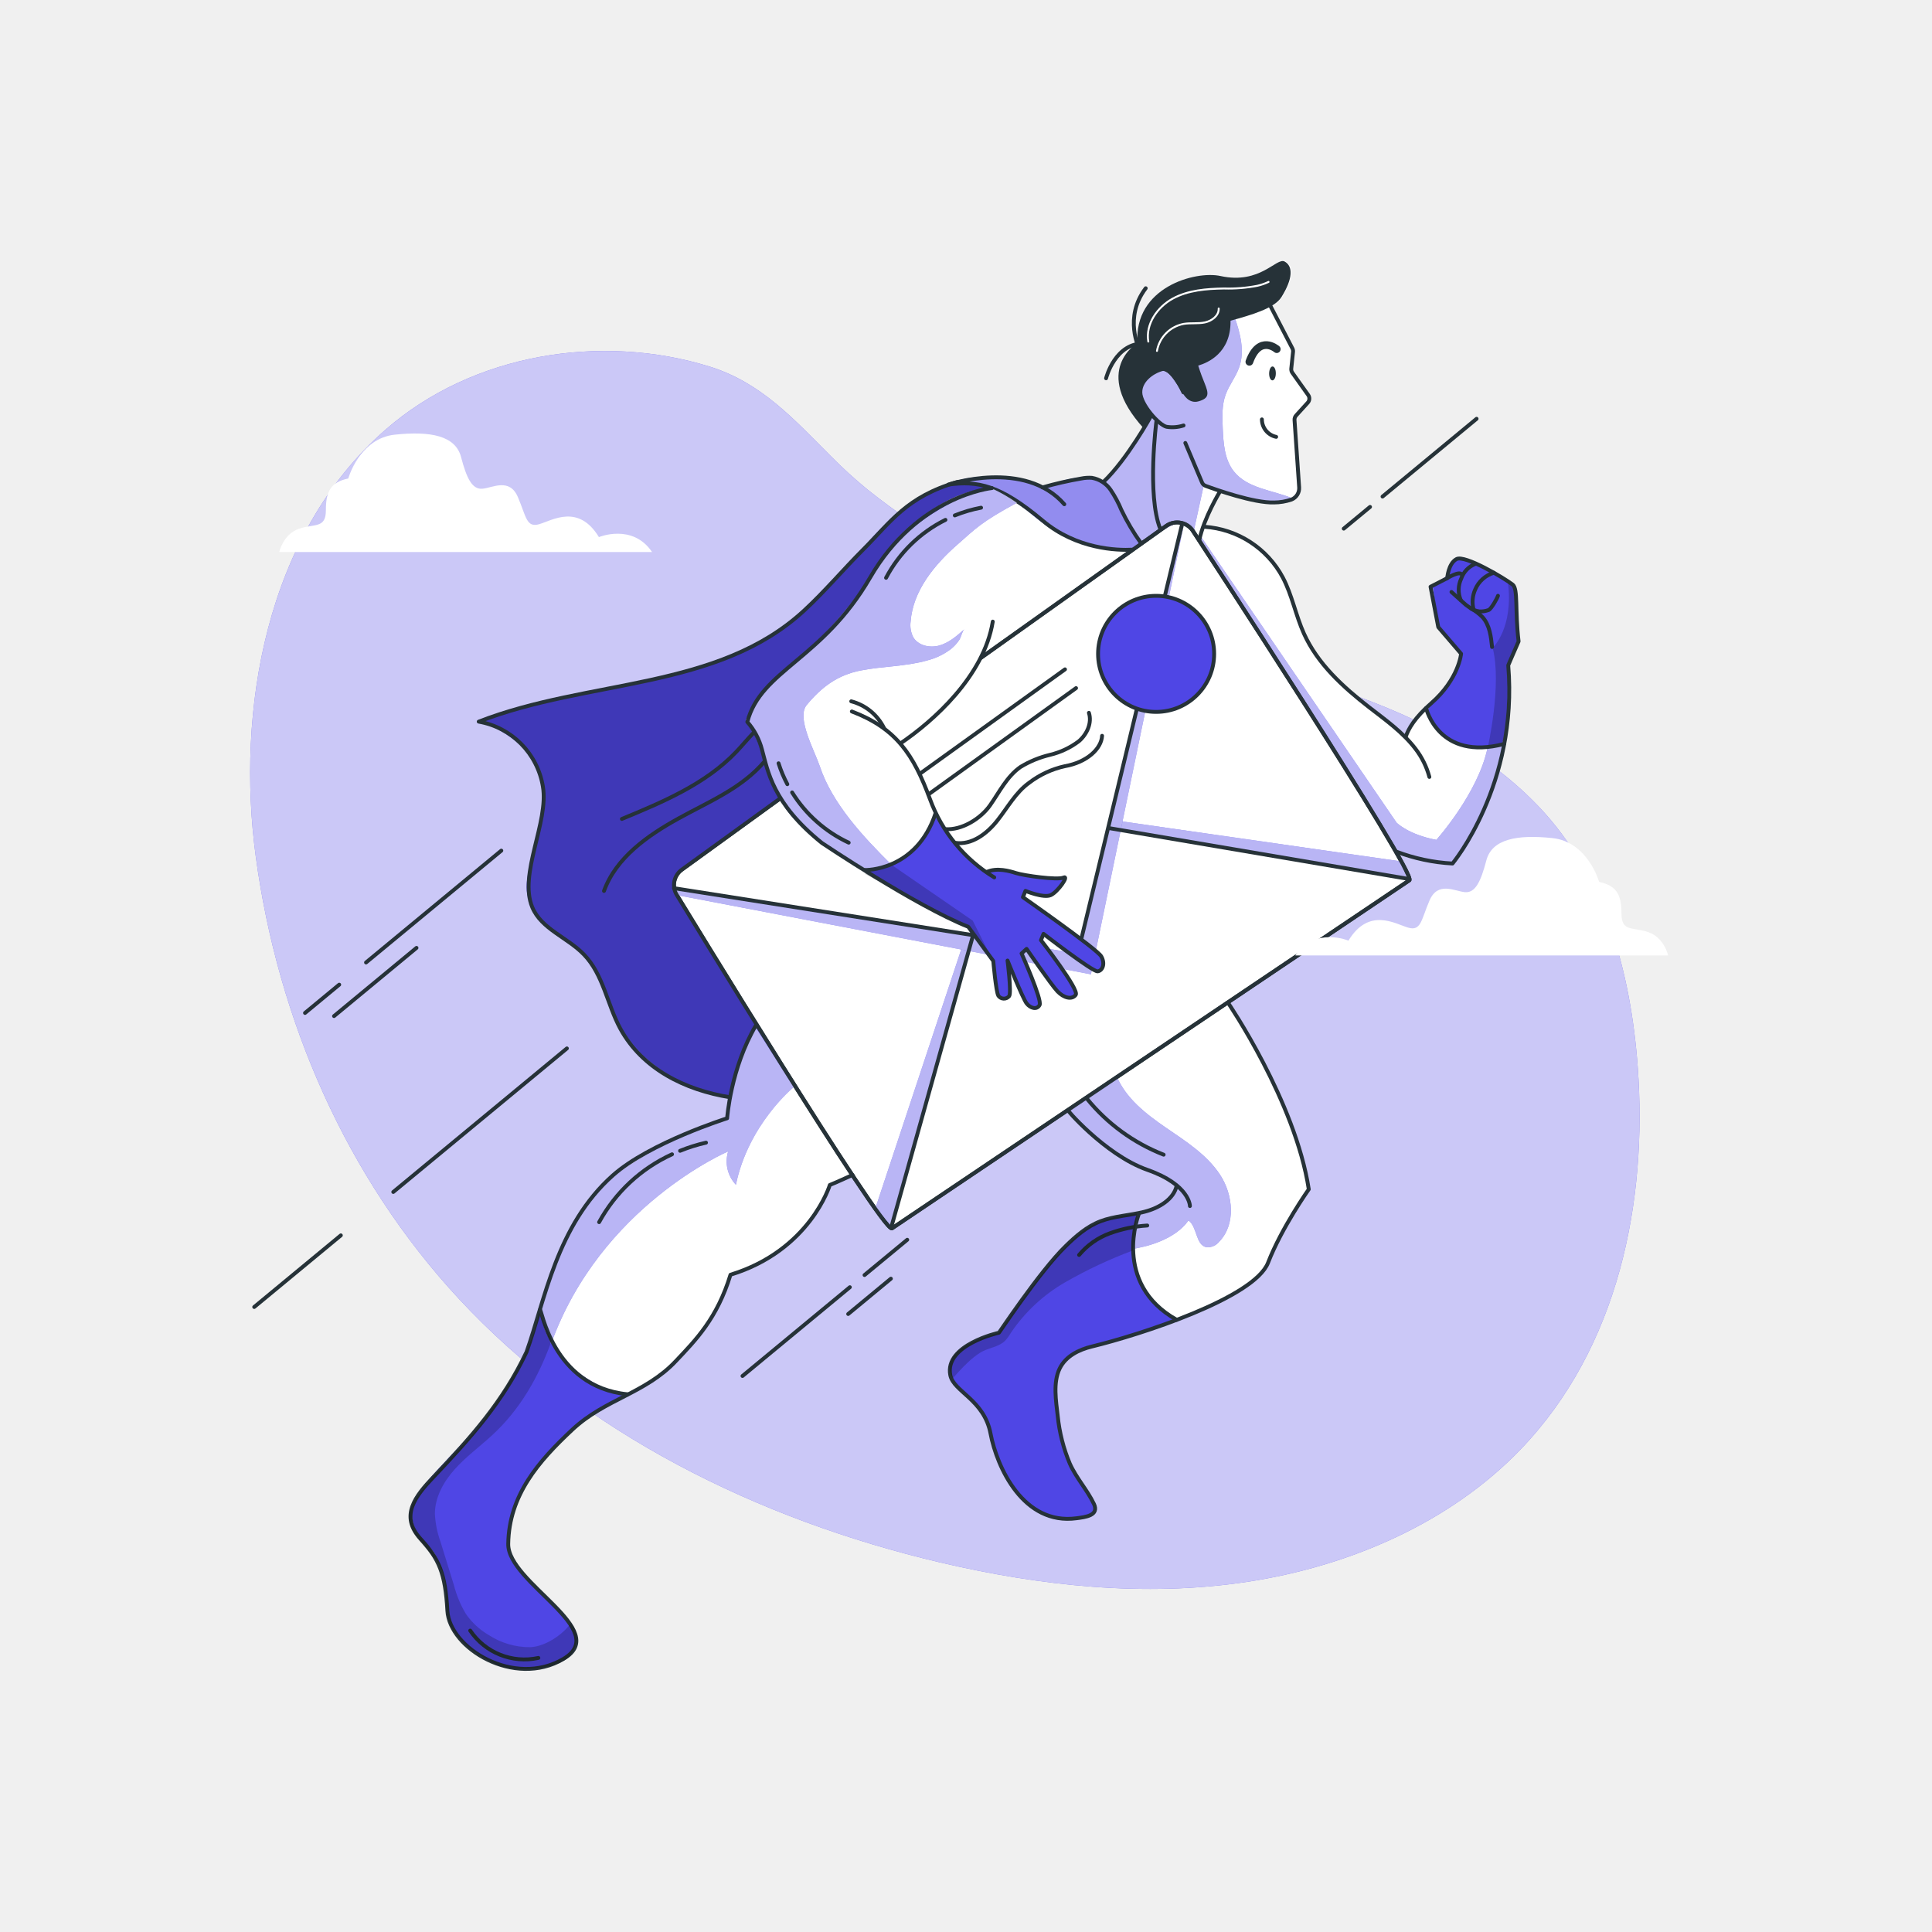
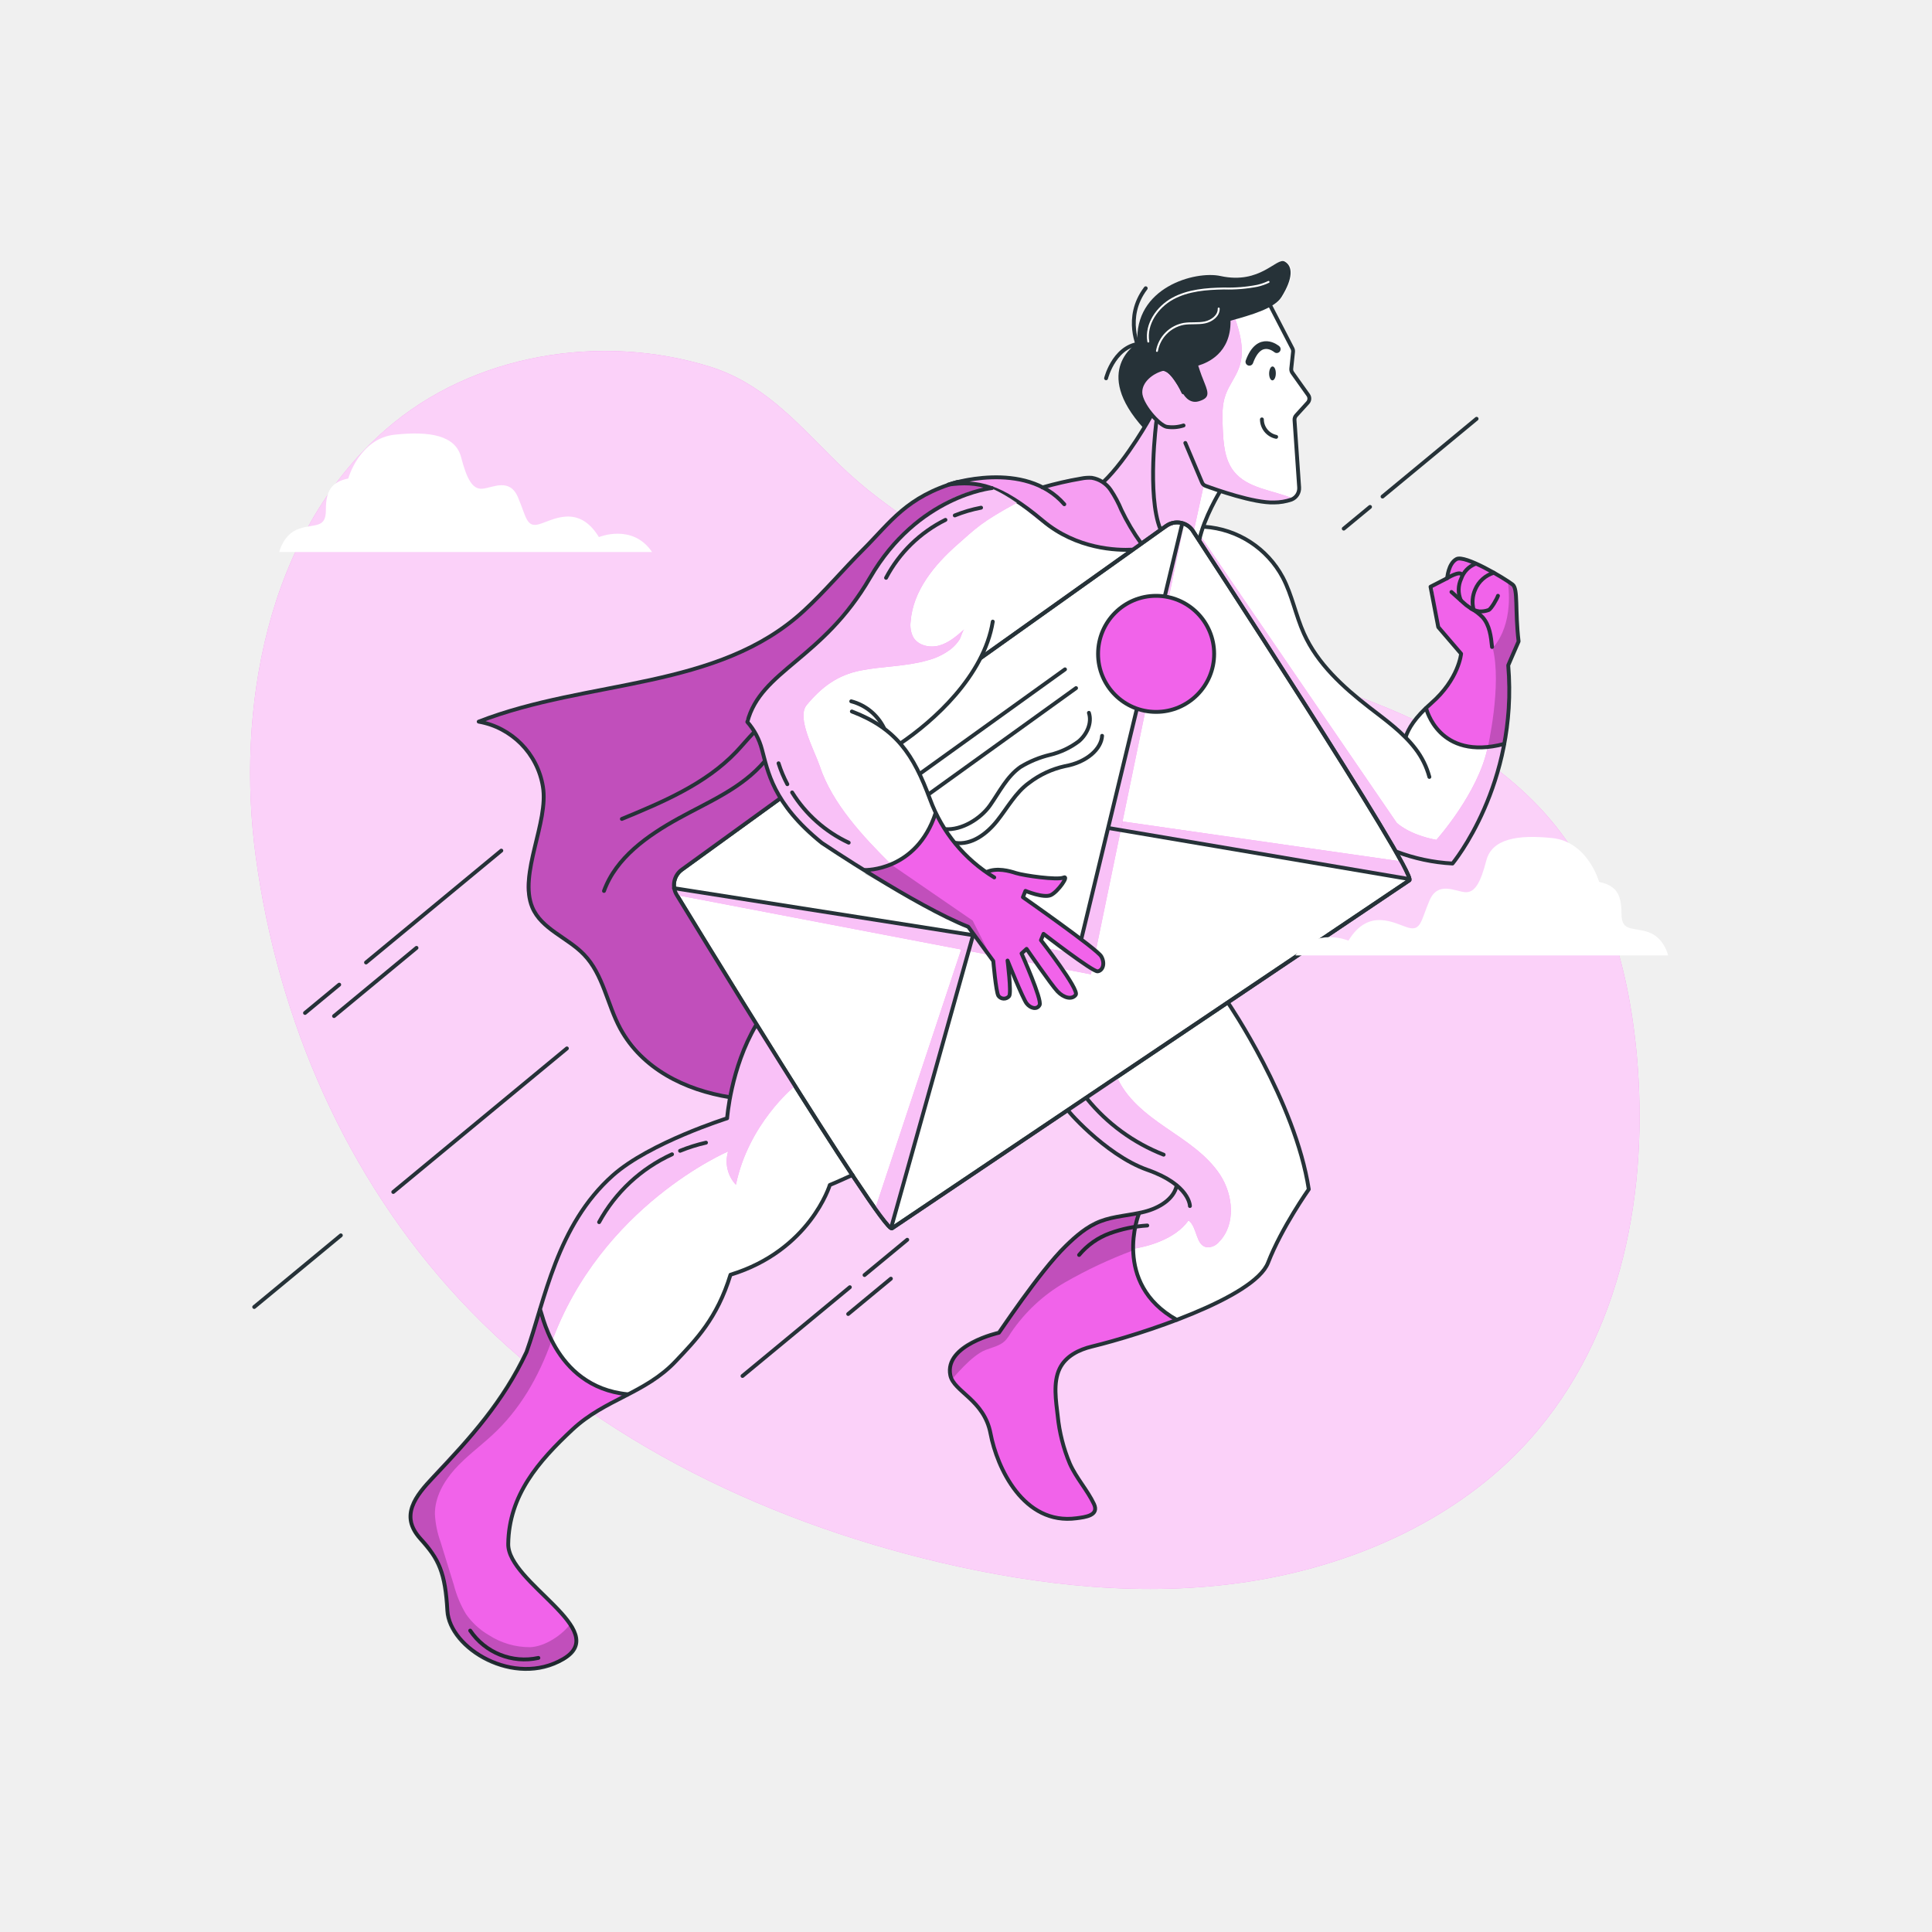
<svg xmlns="http://www.w3.org/2000/svg" viewBox="0 0 500 500">
  <g id="freepik--background-simple--inject-38">
    <g id="freepik--background-simple--inject-38">
-       <path d="M214.89,117.92c-9.26-9.23-17.81-18.9-31.3-23.07-28-8.66-61.23-3.39-83.81,16.34C68.5,138.52,61.15,184.38,66.19,221.65c5.72,42.23,23.31,83,52.65,114.57,32.08,34.54,77.07,57,124.64,68.18,25.69,6,52.66,9,79.16,5s52.57-15.26,70.85-34.26c25.4-26.37,32.93-64.2,30.35-99.1-1.81-24.46-8.57-49.45-25.69-67.37-31.92-33.4-84.51-35.9-126.06-54-17-7.41-33.23-16.52-47.5-27.91A120.34,120.34,0,0,1,214.89,117.92Z" style="fill:#4f46e5" />
+       <path d="M214.89,117.92c-9.26-9.23-17.81-18.9-31.3-23.07-28-8.66-61.23-3.39-83.81,16.34C68.5,138.52,61.15,184.38,66.19,221.65c5.72,42.23,23.31,83,52.65,114.57,32.08,34.54,77.07,57,124.64,68.18,25.69,6,52.66,9,79.16,5s52.57-15.26,70.85-34.26c25.4-26.37,32.93-64.2,30.35-99.1-1.81-24.46-8.57-49.45-25.69-67.37-31.92-33.4-84.51-35.9-126.06-54-17-7.41-33.23-16.52-47.5-27.91A120.34,120.34,0,0,1,214.89,117.92Z" style="fill:#f163ea" />
      <path d="M214.89,117.92c-9.26-9.23-17.81-18.9-31.3-23.07-28-8.66-61.23-3.39-83.81,16.34C68.5,138.52,61.15,184.38,66.19,221.65c5.72,42.23,23.31,83,52.65,114.57,32.08,34.54,77.07,57,124.64,68.18,25.69,6,52.66,9,79.16,5s52.57-15.26,70.85-34.26c25.4-26.37,32.93-64.2,30.35-99.1-1.81-24.46-8.57-49.45-25.69-67.37-31.92-33.4-84.51-35.9-126.06-54-17-7.41-33.23-16.52-47.5-27.91A120.34,120.34,0,0,1,214.89,117.92Z" style="fill:#fff;opacity:0.7" />
    </g>
  </g>
  <g id="freepik--Character--inject-38">
    <g id="freepik--character--inject-38">
      <path d="M390.51,172.3l2.72-5.84s0-.17,0-.46h0s-.33-9.81-.76-12.85c-.32-2.28-1.3-2.6-1.78-2.61a8.61,8.61,0,0,0-2.24-1.36,59.11,59.11,0,0,0-6.88-3.59c-2.35-1.22-4.35-1.92-5.19-.59a12.38,12.38,0,0,0-.93,1.76c-.07.17-.13.33-.19.5l0,.1a10,10,0,0,0-.38,1.5l-3.4,2.47-1,.52,2,10.45,5.9,6.88s0,.28-.12.72a20.53,20.53,0,0,1-4.46,8.86,29,29,0,0,0-2.35,2.5c-.26.25-.51.5-.79.74-4.27,3.73-5.91,6.59-6.62,8.75l0,.14a92.66,92.66,0,0,0-9.44-7.85c-.72-.56-7.38-6.38-12.12-10.89l-3.63-5.94c1.17,2.15-.93-1.81-1.12-2.22-2.12-4.72-3-9.93-5.46-14.51-3.66-7-12.19-12.31-20.53-13.4l4-9-3.92-1.57a1.45,1.45,0,0,0,.38.22c.88.32,2.59.94,4.66,1.6,13.8,5.28,17.66,2,18,1.74a3.18,3.18,0,0,0,1.56-3l-1.2-17.41a1.56,1.56,0,0,1,.42-1.18l3-3.31a1.6,1.6,0,0,0,.12-2l-4.09-5.75a1.57,1.57,0,0,1-.29-1.09l.46-4.32a1.49,1.49,0,0,0-.17-.9l-5.61-10.83a7.64,7.64,0,0,0,2.77-2.39c3.07-5,3-8.09.85-9.26s-6.26,6-16.6,3.74C310.9,70.31,300,80.51,296,88.57l4.25-9.79c-4.29,5.66-6.68,7.39-5.79,10-.09.06-.25.16-.45.31-3.69,2.93-4,5.87-4,5.87-1,3.5.38,8.74,6.29,15.58l-10.47,14a6.51,6.51,0,0,0-2.64-1c-4.29-.7-10.55,1.52-12.45,2.25-1.08-.28-2.12-.53-3.11-.74a28,28,0,0,0-9-1.56,31.12,31.12,0,0,0-9.54.49,33.94,33.94,0,0,0-5.27,1.93,26.21,26.21,0,0,0-4.46,2.24,34,34,0,0,0-4.24,2.74,56.12,56.12,0,0,0-11,10.2L220.84,145q-1.8,1.89-3.57,3.8A164.69,164.69,0,0,1,200.2,164a81.59,81.59,0,0,1-18.54,8.35c-4.5,1.44-9.21,2.68-13.91,3.8-5,1.08-10.1,2-15.19,3-2.6.44-5.25,1-7.82,1.62-2.79.61-5.57,1.27-8.33,2a59.77,59.77,0,0,0-9.63,2.95c-.9.32-1.8.66-2.69,1,.62.13,1.23.28,1.83.46a31.37,31.37,0,0,1,9.48,6.13,24.4,24.4,0,0,1,5.49,13.27c-.08,4.3-1.51,9.21-2.61,14-1.54,5.13-2.79,9.59-.78,13.51a10.52,10.52,0,0,0,2,3.27,19.78,19.78,0,0,0,4.06,3.71c2.79,2.18,6,4.32,8.48,6.86a59.84,59.84,0,0,1,4.72,9,37.79,37.79,0,0,0,2.54,6.24c.44,1,.9,2,1.42,2.95a10.93,10.93,0,0,0,.94,1.58,32.67,32.67,0,0,0,12.41,11.28,32.16,32.16,0,0,0,15.08,4.9h0a52.52,52.52,0,0,0-.77,5.45A60,60,0,0,0,178,293.3c-6.35,2.65-14.16,6.46-19.13,10.88A49.39,49.39,0,0,0,149,316.4,74.47,74.47,0,0,0,141.81,333c-.76,2.29-1.45,4.56-2.12,6.76l-.06-.14c0,.26-.09.52-.13.78-.82,2.73-1.61,5.36-2.43,7.8-3.26,7.53-8.66,15-11.3,18.94h0c-1.38,1.77-2.82,3.5-4.3,5.21-3.2,3.53-7.25,7.67-10.36,11.32a29.06,29.06,0,0,0-2.74,3.44,16,16,0,0,0-1.71,2.84c-2.37,5.52,2.86,9.36,6.55,14.07,0,0,.06.1.1.15a23.62,23.62,0,0,1,2.22,7.82,27.94,27.94,0,0,0,.67,7.31,12.36,12.36,0,0,0,3.14,5,22,22,0,0,0,6.38,5,28.11,28.11,0,0,0,3.73,1.9c3.74,1.49,16.09,1.4,18.85-3.39a9.73,9.73,0,0,0,.46-.91,4.29,4.29,0,0,0,.59-1.92,5.64,5.64,0,0,0-1.86-5c-.08.1.34.36.26.47-4.38-6.54-16.13-14.12-16-20.77.19-12.65,7.85-21.39,16.59-29.58,8.5-8,18.89-9.34,26.79-17.76,5.1-5.43,10.68-11,14.14-22.34,20.59-6.28,25.71-23.22,25.71-23.22,2.12-.86,3.86-1.69,5.82-2.56,5.64,8.53,9.68,14.15,10.27,13.78l45.36-30.51c1,1.19,10,11.8,18.67,14.63l.25.09,9.11,4.57c-1.56,5.54-9.24,7.13-9.24,7.13l0,.09-.69.14c-1.62-.06-10.67,0-18.49,8.47-3.71,3.6-8.6,10.13-12.24,15.22-3,4.18-5.06,7.21-5.06,7.21a31.21,31.21,0,0,0-4,1.24c-8.43,3.05-9.16,6.66-8.68,8.74a6,6,0,0,0,.11,1A6.36,6.36,0,0,0,248,359a17.55,17.55,0,0,0,2.94,2.74,19.86,19.86,0,0,1,3.95,4.79,54,54,0,0,1,2.39,8.34c1.29,5.51,7.77,17.76,16.78,18.29a19.67,19.67,0,0,0,6.45-.48c1.48-.28,2.93-.78,3.08-2a1.87,1.87,0,0,0,.12-.31s-.06-.09-.15-.26a3.43,3.43,0,0,0-.28-.86,58.3,58.3,0,0,0-4.1-6.63,52.54,52.54,0,0,1-5.13-15.13c-.05-.34-.09-.67-.13-1-.18-1.53-.42-3.23-.53-4.94,0-.18,0-.36,0-.53a15.87,15.87,0,0,1,1.46-7.52c1.71-2.76,4.85-4.25,7.94-5,2.17-.52,4.87-1.25,7.87-2.14a75.32,75.32,0,0,0,10.86-3.55c12.08-4.34,24.61-10.23,26.85-16,3.55-9.13,10.53-19,10.53-19C335.41,285,318,259.56,318,259.56l46.9-31.74c.42-.26-1.26-3.56-4.27-8.76l.82,1.3v0h0c3.08,1.76,8.69,2.55,12,2.88l.73.07a10.14,10.14,0,0,0,1.56.06c3.58-3.16,6.77-9.14,8.91-15a77.48,77.48,0,0,0,5.63-21.7,48,48,0,0,0,.39-10.65C390.68,174.8,390.62,173.56,390.51,172.3Zm-95.38-59.7c.38-.62.74-1.19,1.06-1.72l0,0,.11-.26c1.07-1.76,1.7-2.91,1.7-2.91l-.4-.09.13-.3.27.39A25.28,25.28,0,0,1,295.13,112.6Z" style="fill:#fff" />
-       <path d="M369.23,184s3.7,12.27,19.41,8.84c0,0,3.23-8,1.52-20.18l2.87-6.18s-.85-9.67-.71-11.11.17-4.44-4.35-6.29-10.23-6.59-11.82-4.06-1.39,3.75-1.39,3.75l-4,2.94,1.5,10.6,5.91,6.89s-.78,6.26-3.93,9A26.49,26.49,0,0,0,369.23,184Z" style="fill:#4f46e5" />
+       <path d="M369.23,184s3.7,12.27,19.41,8.84c0,0,3.23-8,1.52-20.18l2.87-6.18s-.85-9.67-.71-11.11.17-4.44-4.35-6.29-10.23-6.59-11.82-4.06-1.39,3.75-1.39,3.75l-4,2.94,1.5,10.6,5.91,6.89s-.78,6.26-3.93,9A26.49,26.49,0,0,0,369.23,184Z" style="fill:#f163ea" />
      <path d="M385,193.56s3.76-16.31,1.3-25.9c0,0,5.51-5.1,3.93-17.11,0,0,1.61-.45,2,2.59S393,166,393,166l-2.68,6.18s-.2,14.1-1.08,19.68C389.23,191.86,389,193.09,385,193.56Z" style="opacity:0.2" />
-       <path d="M310.82,138.91l50.62,74s3,3.07,10.29,4.45c0,0,10.78-12,13.24-23.79l4-.8s-4.64,23.28-13,30.72c0,0-10.09-.51-14.59-3.1l-50.93-80.59Z" style="fill:#4f46e5" />
+       <path d="M310.82,138.91l50.62,74s3,3.07,10.29,4.45c0,0,10.78-12,13.24-23.79l4-.8s-4.64,23.28-13,30.72c0,0-10.09-.51-14.59-3.1l-50.93-80.59Z" style="fill:#f163ea" />
      <path d="M310.82,138.91l50.62,74s3,3.07,10.29,4.45c0,0,10.78-12,13.24-23.79l4-.8s-4.64,23.28-13,30.72c0,0-10.09-.51-14.59-3.1l-50.93-80.59Z" style="fill:#fff;opacity:0.6" />
      <path d="M311.73,136.33A24.91,24.91,0,0,1,332,149.47c2.4,4.58,3.33,9.79,5.46,14.51,3.52,7.81,10.1,13.8,16.87,19.06,4.26,3.3,8.73,6.47,12,10.76a20.79,20.79,0,0,1,3.59,7.27" style="fill:none;stroke:#263238;stroke-linecap:round;stroke-linejoin:round" />
      <path d="M363.78,190.74c.72-2.16,2.35-5,6.62-8.74,7.16-6.25,7.73-12.82,7.73-12.82l-5.91-6.89-2-10.44,4.32-2.22s.25-3.78,2.4-4.94,12.3,4.88,14.53,6.6c1.44,1.12.58,6.58,1.54,14.71-1.55,3.51-2.68,6.18-2.68,6.18,2.59,30.86-14.42,51.3-14.42,51.3a48.32,48.32,0,0,1-14.6-3.1" style="fill:none;stroke:#263238;stroke-linecap:round;stroke-linejoin:round" />
      <path d="M375.64,153.2l3.12,2.8a9.33,9.33,0,0,0,1.45,1.14,5.45,5.45,0,0,0,2.67,1.1,6,6,0,0,0,2.38-.37c.69-.3,2.21-3,2.41-3.68" style="fill:none;stroke:#263238;stroke-linecap:round;stroke-linejoin:round" />
      <path d="M369.08,183.29s3.21,13.73,20.19,9.24" style="fill:none;stroke:#263238;stroke-linecap:round;stroke-linejoin:round" />
      <path d="M381.84,145.93a6.27,6.27,0,0,0-3.68,3.82,6.84,6.84,0,0,0-.12,5.55" style="fill:none;stroke:#263238;stroke-linecap:round;stroke-linejoin:round" />
      <path d="M386.58,148.24a7.6,7.6,0,0,0-4.8,4.32,7.86,7.86,0,0,0-.43,5.15" style="fill:none;stroke:#263238;stroke-linecap:round;stroke-linejoin:round" />
      <path d="M380.68,157.46a12.79,12.79,0,0,1,3,2.26c1.84,2.05,2.19,5,2.46,7.72" style="fill:none;stroke:#263238;stroke-linecap:round;stroke-linejoin:round" />
      <path d="M374.52,149.63s3.25-2,3.8-.92" style="fill:none;stroke:#263238;stroke-linecap:round;stroke-linejoin:round" />
-       <path d="M161.81,361.31s-19.13-4.95-21.92-21.48a91.47,91.47,0,0,1-11.08,22.69c-7.47,10.75-22.28,23.08-22.34,27.39s.83,6.95,4.71,10.57,4.3,13.18,4.45,15.43a16.79,16.79,0,0,0,7.13,11.73c5.56,4,14.53,5.65,21.13,2.94s6.11-7.77,3.9-10.24-15.51-14.67-16-18.8.94-12.54,5.35-19.22S152.4,365.41,161.81,361.31Z" style="fill:#4f46e5" />
+       <path d="M161.81,361.31s-19.13-4.95-21.92-21.48a91.47,91.47,0,0,1-11.08,22.69c-7.47,10.75-22.28,23.08-22.34,27.39s.83,6.95,4.71,10.57,4.3,13.18,4.45,15.43a16.79,16.79,0,0,0,7.13,11.73c5.56,4,14.53,5.65,21.13,2.94s6.11-7.77,3.9-10.24-15.51-14.67-16-18.8.94-12.54,5.35-19.22S152.4,365.41,161.81,361.31Z" style="fill:#f163ea" />
      <path d="M315.69,127.27s-4.09,6.69-5.32,12.52" style="fill:none;stroke:#263238;stroke-linecap:round;stroke-linejoin:round" />
-       <path d="M319.56,82.22c1.44,4.11,2.59,8.64,1.17,12.75-.87,2.53-2.64,4.66-3.54,7.17-1,2.73-.87,5.73-.75,8.63.17,3.92.44,8.12,2.86,11.2,3.53,4.5,10.08,4.85,15.36,7.07,0,0-3.55,3.85-18.11-1.74l-5-1.81-2.65,12.12s-1.56-2.62-4-2.22-8.92,5.23-8.92,5.23-3.72-3.68-4.55-6.16-3.1-8.42-5.74-9.79c0,0,11-13.32,12.22-16.93,0,0-6.24-8.22.92-11.45s11.09,5,11.09,5L307.4,90.62,317,82.5Z" style="fill:#4f46e5" />
+       <path d="M319.56,82.22c1.44,4.11,2.59,8.64,1.17,12.75-.87,2.53-2.64,4.66-3.54,7.17-1,2.73-.87,5.73-.75,8.63.17,3.92.44,8.12,2.86,11.2,3.53,4.5,10.08,4.85,15.36,7.07,0,0-3.55,3.85-18.11-1.74l-5-1.81-2.65,12.12s-1.56-2.62-4-2.22-8.92,5.23-8.92,5.23-3.72-3.68-4.55-6.16-3.1-8.42-5.74-9.79c0,0,11-13.32,12.22-16.93,0,0-6.24-8.22.92-11.45s11.09,5,11.09,5L307.4,90.62,317,82.5Z" style="fill:#f163ea" />
      <path d="M319.56,82.22c1.44,4.11,2.59,8.64,1.17,12.75-.87,2.53-2.64,4.66-3.54,7.17-1,2.73-.87,5.73-.75,8.63.17,3.92.44,8.12,2.86,11.2,3.53,4.5,10.08,4.85,15.36,7.07,0,0-3.55,3.85-18.11-1.74l-5-1.81-2.65,12.12s-1.56-2.62-4-2.22-8.92,5.23-8.92,5.23-3.72-3.68-4.55-6.16-3.1-8.42-5.74-9.79c0,0,11-13.32,12.22-16.93,0,0-6.24-8.22.92-11.45s11.09,5,11.09,5L307.4,90.62,317,82.5Z" style="fill:#fff;opacity:0.6" />
      <path d="M328.59,78.81l5.88,11.36a1.52,1.52,0,0,1,.17.89l-.46,4.33a1.59,1.59,0,0,0,.28,1.08l4.1,5.76a1.58,1.58,0,0,1-.13,2l-3,3.3a1.6,1.6,0,0,0-.41,1.18l1.2,17.41a3.17,3.17,0,0,1-2,3.17,14.15,14.15,0,0,1-4.49.75c-5.23.18-15.13-3.34-17.73-4.3a1.57,1.57,0,0,1-.91-.86l-4.33-10.24" style="fill:none;stroke:#263238;stroke-linecap:round;stroke-linejoin:round" />
      <path d="M306.26,101.54s-3-6.72-5.57-6-5.64,3-5.57,6.06,4.77,8.38,6.77,8.85a9.35,9.35,0,0,0,4.41-.34" style="fill:none;stroke:#263238;stroke-linecap:round;stroke-linejoin:round" />
      <path d="M330.18,96.65c0,1-.41,1.8-.89,1.79s-.86-.82-.84-1.81.41-1.8.89-1.79S330.2,95.66,330.18,96.65Z" style="fill:#263238" />
      <path d="M326.58,108.54a4.65,4.65,0,0,0,3.69,4.52" style="fill:none;stroke:#263238;stroke-linecap:round;stroke-linejoin:round" />
      <path d="M330.42,90.36s-4.47-3.89-7.08,3.27" style="fill:none;stroke:#263238;stroke-linecap:round;stroke-linejoin:round;stroke-width:2px" />
      <path d="M297.06,107.57l.78.17s-6.09,11.07-12.22,16.93" style="fill:none;stroke:#263238;stroke-linecap:round;stroke-linejoin:round" />
      <path d="M299.28,109s-2.5,19.1,1,27.9" style="fill:none;stroke:#263238;stroke-linecap:round;stroke-linejoin:round" />
      <path d="M294.85,90.29s-4.12-8.08,1.66-15.69" style="fill:none;stroke:#263238;stroke-linecap:round;stroke-linejoin:round" />
      <path d="M296.44,88.9c-7.85-.43-10.19,9-10.19,9" style="fill:none;stroke:#263238;stroke-linecap:round;stroke-linejoin:round" />
      <path d="M332.48,67.69c-2.12-1.18-6.26,6-16.6,3.74-6.59-1.42-22.43,2.93-21.51,17.35,0,0-12.09,7,1.66,22.13l1.77-4.11s-5.73-6.14-.78-9.25c4.38-2.74,4.94-2.41,9.11,4.22,0,0,1.4,2.9,4.12,2.08s2.6-1.95,1.5-4.68c-.41-1-1.09-2.7-1.65-4.56,2.48-.71,8.44-3.27,8.36-11.49V83c5.27-1.46,11.35-3.18,13.17-6.1C334.7,72,334.6,68.86,332.48,67.69Z" style="fill:#263238" />
      <path d="M297.18,88.4c-.76-4.49,2.33-8.94,6.32-11.12s8.71-2.54,13.26-2.62a39,39,0,0,0,8.65-.7,14.22,14.22,0,0,0,2.89-1" style="fill:none;stroke:#fff;stroke-linecap:round;stroke-linejoin:round;stroke-width:0.5px" />
      <path d="M299.42,90.82a8.67,8.67,0,0,1,6.93-7c1.81-.3,3.69,0,5.49-.38s3.64-1.76,3.56-3.6" style="fill:none;stroke:#fff;stroke-linecap:round;stroke-linejoin:round;stroke-width:0.5px" />
      <path d="M253.93,170.2l47.88-34.09a4.89,4.89,0,0,1,7.05,1.5s58.13,88.81,55.88,90.21L230.85,317.89c-2.29,1.44-55.68-86.24-55.68-86.24a4.91,4.91,0,0,1,1.31-6.6l25.36-18.37" style="fill:none;stroke:#263238;stroke-linecap:round;stroke-linejoin:round" />
-       <path d="M288.93,278.4c2.38,5.79,7.59,9.86,12.75,13.4s10.64,7,14.07,12.22,4.13,12.88-.24,17.35a3.82,3.82,0,0,1-3.27,1.41c-2.84-.56-2.34-5.2-4.65-6.94-3.49,4.94-10.7,6.84-14.74,7.41l2.15-9.44s5.29-.59,9.25-6.25c0,0-.16-2.54-9.37-5.54s-18.77-14.75-18.77-14.75Z" style="fill:#4f46e5" />
+       <path d="M288.93,278.4c2.38,5.79,7.59,9.86,12.75,13.4s10.64,7,14.07,12.22,4.13,12.88-.24,17.35a3.82,3.82,0,0,1-3.27,1.41c-2.84-.56-2.34-5.2-4.65-6.94-3.49,4.94-10.7,6.84-14.74,7.41l2.15-9.44s5.29-.59,9.25-6.25c0,0-.16-2.54-9.37-5.54s-18.77-14.75-18.77-14.75Z" style="fill:#f163ea" />
      <path d="M288.93,278.4c2.38,5.79,7.59,9.86,12.75,13.4s10.64,7,14.07,12.22,4.13,12.88-.24,17.35a3.82,3.82,0,0,1-3.27,1.41c-2.84-.56-2.34-5.2-4.65-6.94-3.49,4.94-10.7,6.84-14.74,7.41l2.15-9.44s5.29-.59,9.25-6.25c0,0-.16-2.54-9.37-5.54s-18.77-14.75-18.77-14.75Z" style="fill:#fff;opacity:0.6" />
-       <path d="M304.09,341.45s-14.75-7.68-9.55-27.4c0,0-10.12-.91-18.74,8.46s-17.3,22.43-17.3,22.43-12.76,3.86-12.63,8.76,3.81,7.12,6.33,9.12,3.62,6.52,4.91,12,7.77,17.76,16.78,18.29,9.64-2.79,9.64-2.79-1.91-3.37-4.39-7.52-5.86-14-5.94-21.85,3.11-11.32,8.62-12.61S297.37,345.07,304.09,341.45Z" style="fill:#4f46e5" />
+       <path d="M304.09,341.45s-14.75-7.68-9.55-27.4c0,0-10.12-.91-18.74,8.46s-17.3,22.43-17.3,22.43-12.76,3.86-12.63,8.76,3.81,7.12,6.33,9.12,3.62,6.52,4.91,12,7.77,17.76,16.78,18.29,9.64-2.79,9.64-2.79-1.91-3.37-4.39-7.52-5.86-14-5.94-21.85,3.11-11.32,8.62-12.61S297.37,345.07,304.09,341.45Z" style="fill:#f163ea" />
      <path d="M276.64,287.61c-1.55-1.56,9.1,11.22,20.31,15.15,11,3.87,11,9.36,11,9.36" style="fill:none;stroke:#263238;stroke-linecap:round;stroke-linejoin:round" />
      <path d="M317.84,259.56s17.37,25.42,20.87,48.23c0,0-7,9.88-10.54,19S295,345.46,282.6,348.47c-3.36.81-6.8,2.48-8.37,5.73-1.75,3.62-.93,8.42-.49,12.26a42.7,42.7,0,0,0,3.13,12.32c1.66,3.75,4.5,6.78,6.24,10.44,1.42,3-2.24,3.4-4.48,3.7C264.86,394.79,258,379.75,256.35,371s-9.55-10.82-10.41-15.09c-1.59-7.88,12.56-11,12.56-11-.27.57,10.51-15.84,17.3-22.43,2.62-2.56,5.46-5.06,9-6.42s7.59-1.5,11.35-2.45,7.6-3.2,8.37-6.76" style="fill:none;stroke:#263238;stroke-linecap:round;stroke-linejoin:round" />
      <path d="M294.73,314.17s-7.08,17.93,9.79,27.39" style="fill:none;stroke:#263238;stroke-linecap:round;stroke-linejoin:round" />
      <path d="M281.28,284.31a48.19,48.19,0,0,0,19.87,14.52" style="fill:none;stroke:#263238;stroke-linecap:round;stroke-linejoin:round" />
      <path d="M296.91,317.16a34.82,34.82,0,0,0-9.64,2,18.74,18.74,0,0,0-8,5.62" style="fill:none;stroke:#263238;stroke-linecap:round;stroke-linejoin:round" />
      <path d="M293.17,323.63a118,118,0,0,0-17.55,8.25A42.46,42.46,0,0,0,261.57,345a11.4,11.4,0,0,1-1.41,1.95c-1.33,1.33-3.29,1.73-5.05,2.4-3.88,1.48-8.58,7.63-8.5,7.24,0,0-5.76-7,11.89-11.69,0,0,9.06-13.23,15.14-19.92s9.51-9.78,20.59-10.91Z" style="opacity:0.2" />
-       <path d="M294,141.7l1.22-1.09a56.34,56.34,0,0,1-4.34-7.33c-1.32-3-2.75-8.87-7.86-9.7s-13,2.48-13,2.48-11.29-4.26-21.07-2c0,0-13.54,3.29-25,17.11s-20.48,24.17-42.45,31.21-48.71,9.42-56.87,14.43c0,0,15.22,5.17,16.16,17.68s-7.34,22.12-3.45,29.68,11.1,9.16,14.28,13.46,7.12,14.6,8.95,18.63S174.2,282.59,189,284c0,0,2.91-13.4,6.62-19l-20.42-33.37s-2.42-3.73,1.63-7,25-17.93,25-17.93-3.43-6.35-4.1-11.48a14.49,14.49,0,0,0-4.38-8.34s2.37-7.31,7.93-11.6,16.08-14.37,20.68-20.92,14.88-25.76,33.78-28.09a30.46,30.46,0,0,1,10.16,5.9C271.08,136.6,281.09,144.25,294,141.7Z" style="fill:#4f46e5" />
+       <path d="M294,141.7l1.22-1.09a56.34,56.34,0,0,1-4.34-7.33c-1.32-3-2.75-8.87-7.86-9.7s-13,2.48-13,2.48-11.29-4.26-21.07-2c0,0-13.54,3.29-25,17.11s-20.48,24.17-42.45,31.21-48.71,9.42-56.87,14.43c0,0,15.22,5.17,16.16,17.68s-7.34,22.12-3.45,29.68,11.1,9.16,14.28,13.46,7.12,14.6,8.95,18.63S174.2,282.59,189,284c0,0,2.91-13.4,6.62-19l-20.42-33.37s-2.42-3.73,1.63-7,25-17.93,25-17.93-3.43-6.35-4.1-11.48a14.49,14.49,0,0,0-4.38-8.34s2.37-7.31,7.93-11.6,16.08-14.37,20.68-20.92,14.88-25.76,33.78-28.09a30.46,30.46,0,0,1,10.16,5.9C271.08,136.6,281.09,144.25,294,141.7Z" style="fill:#f163ea" />
      <path d="M189,284s-12.6,0-23.33-11.72-8-17.61-12.82-23.24-13.44-9.14-15.51-14.89,2.67-19.88,3.36-24.81-2.5-19.14-16.07-22.55c0,0,15.88-5.84,29.7-7.9s33.24-7.31,42.17-12.53,24.09-20.81,27-24.17,13.68-14.83,22-16.76c6.7-1.55,10.31.84,10.31.84s-16,3.4-24.52,14.08c-6.85,8.54-8.24,15.17-17.43,23.88s-17.29,12.84-20.51,21.84c0,0,3.35,4.88,3.85,7.93s4.7,12.7,4.7,12.7l-25.36,18.37s-4,2.25-1.18,7.23,20.37,33,20.37,33S188.68,279.08,189,284Z" style="opacity:0.2" />
      <path d="M271,125.94s10.51-3.56,13.85-1.56,10.38,16.82,10.38,16.82l-1.89,1.57s-14.69-1.37-19.95-5.18-12-11.88-24.09-12.77C249.32,124.82,256.1,122,271,125.94Z" style="fill:#fff;opacity:0.38" />
      <path d="M247.81,124.72c-13.23,3.83-17.31,10.39-24.37,17.45-5.18,5.18-9.91,10.81-15.28,15.79-22.39,20.74-55.82,17.72-84.27,28.8a20.42,20.42,0,0,1,16.61,16.79c1.58,9.2-6.35,22.66-2.74,31.27,2.36,5.63,9.14,7.81,13.37,12.22,5,5.17,6,12.89,9.41,19.18,5.68,10.36,16.63,15.87,28.43,17.76" style="fill:none;stroke:#263238;stroke-linecap:round;stroke-linejoin:round" />
      <path d="M195.15,189.52c-1.61,1.64-3.06,3.43-4.64,5.09-7.95,8.32-18.93,12.93-29.57,17.33" style="fill:none;stroke:#263238;stroke-linecap:round;stroke-linejoin:round" />
      <path d="M197.92,197c-5.94,7-14.23,10.35-22.28,14.79s-16.19,10.15-19.33,18.79" style="fill:none;stroke:#263238;stroke-linecap:round;stroke-linejoin:round" />
      <path d="M275.44,130.5c-10.22-11.76-30-5.09-30-5.09,7.56-1,13.29,0,24.47,9.39,8.73,7.33,19.18,7.68,23.22,7.45" style="fill:none;stroke:#263238;stroke-linecap:round;stroke-linejoin:round" />
      <path d="M269.8,126.14a92.56,92.56,0,0,1,10-2.29,10.25,10.25,0,0,1,2.76-.19,7.37,7.37,0,0,1,4.86,3.11,29.4,29.4,0,0,1,2.8,5.22,56,56,0,0,0,5.07,8.57" style="fill:none;stroke:#263238;stroke-linecap:round;stroke-linejoin:round" />
-       <path d="M205.45,281.32s-11.75,9.54-15,25.29a8.8,8.8,0,0,1-2-8.63s-33,14.06-45.85,49.83l-2.77-8s4.44-25.18,20.4-36.38c16.14-11.34,27.91-14,27.91-14s2-17.43,7.52-23.66Z" style="fill:#4f46e5" />
+       <path d="M205.45,281.32s-11.75,9.54-15,25.29a8.8,8.8,0,0,1-2-8.63s-33,14.06-45.85,49.83l-2.77-8s4.44-25.18,20.4-36.38c16.14-11.34,27.91-14,27.91-14s2-17.43,7.52-23.66Z" style="fill:#f163ea" />
      <path d="M205.45,281.36s-11.75,9.5-15,25.25a8.8,8.8,0,0,1-2-8.63s-33,14.06-45.85,49.83l-2.77-8s4.44-25.18,20.4-36.38c16.14-11.34,27.91-14,27.91-14s2-17.2,7.52-23.43Z" style="fill:#fff;opacity:0.6" />
      <path d="M220.62,304.09c-2,.88-3.73,1.72-5.86,2.58,0,0-5.12,16.94-25.71,23.23-3.46,11.32-9,16.91-14.14,22.34-7.9,8.41-18.29,9.8-26.79,17.75-8.75,8.19-16.4,16.93-16.59,29.58-.16,10.08,26.95,22.32,14.25,29.78s-29.46-2.75-30-12.5-2.16-13.38-7-18.66c-5.36-5.89-1.3-11,3.41-15.95,9.7-10.25,18-19.47,24.07-32.35,4.74-13.23,7.77-32.77,22.35-45.71,9.54-8.47,29.57-14.77,29.57-14.77s.91-13,7.49-24.11" style="fill:none;stroke:#263238;stroke-linecap:round;stroke-linejoin:round" />
      <path d="M139.73,339c.35-1,3,19.89,22.71,21.84" style="fill:none;stroke:#263238;stroke-linecap:round;stroke-linejoin:round" />
      <path d="M173.92,298.73a40.84,40.84,0,0,0-18.87,17.56" style="fill:none;stroke:#263238;stroke-linecap:round;stroke-linejoin:round" />
      <path d="M182.71,295.72a42.8,42.8,0,0,0-6.71,2.11" style="fill:none;stroke:#263238;stroke-linecap:round;stroke-linejoin:round" />
      <path d="M121.69,422a16.93,16.93,0,0,0,17.64,7.07" style="fill:none;stroke:#263238;stroke-linecap:round;stroke-linejoin:round" />
      <path d="M142.8,346.87c-3.4,9.49-8.21,18-15.67,24.78-3.16,2.88-6.64,5.44-9.49,8.64s-5.09,7.21-5.09,11.49A24.93,24.93,0,0,0,114,399q1.74,5.61,3.46,11.2a28.35,28.35,0,0,0,3.13,7.51,18.59,18.59,0,0,0,5.83,5.4,19.49,19.49,0,0,0,10.79,3.18c3.8-.14,8.38-3.15,10.58-6.26,0,0,3.06,2.9.3,7.69s-15.1,4.88-18.84,3.39-11.72-6.44-13.25-11.84.69-10.56-3-15.27-8.91-8.56-6.54-14.08,15.44-17.32,19.11-22.81,12.64-17.69,13.86-27.53Z" style="opacity:0.2" />
-       <polygon points="288.36 212.29 362.38 222.9 364.22 227.57 288.56 214.38 288.36 212.29" style="fill:#4f46e5" />
+       <polygon points="288.36 212.29 362.38 222.9 364.22 227.57 288.56 214.38 288.36 212.29" style="fill:#f163ea" />
      <polygon points="288.36 212.29 362.38 222.9 364.22 227.57 288.56 214.38 288.36 212.29" style="fill:#fff;opacity:0.6" />
-       <polygon points="249.95 242.13 226.62 312.49 230.79 317.59 250.9 244.11 249.95 242.13" style="fill:#4f46e5" />
+       <polygon points="249.95 242.13 226.62 312.49 230.79 317.59 250.9 244.11 249.95 242.13" style="fill:#f163ea" />
      <polygon points="249.95 242.13 226.62 312.49 230.79 317.59 250.9 244.11 249.95 242.13" style="fill:#fff;opacity:0.6" />
-       <polygon points="306.39 135.72 282.33 252.15 175.17 231.65 174.69 229.85 279 246.8 306.39 135.72" style="fill:#4f46e5" />
+       <polygon points="306.39 135.72 282.33 252.15 175.17 231.65 174.69 229.85 279 246.8 306.39 135.72" style="fill:#f163ea" />
      <polygon points="306.39 135.72 282.33 252.15 175.17 231.65 174.69 229.85 279 246.8 306.39 135.72" style="fill:#fff;opacity:0.6" />
-       <circle cx="299.27" cy="169.39" r="15.06" transform="translate(-42.85 134.6) rotate(-23.7)" style="fill:#4f46e5" />
+       <circle cx="299.27" cy="169.39" r="15.06" transform="translate(-42.85 134.6) rotate(-23.7)" style="fill:#f163ea" />
      <line x1="301.46" y1="154.23" x2="305.95" y2="135.56" style="fill:none;stroke:#263238;stroke-linecap:round;stroke-linejoin:round" />
      <line x1="230.72" y1="317.4" x2="251.81" y2="242.1" style="fill:none;stroke:#263238;stroke-linecap:round;stroke-linejoin:round" />
      <line x1="286.93" y1="214.3" x2="364.5" y2="227.46" style="fill:none;stroke:#263238;stroke-linecap:round;stroke-linejoin:round" />
      <line x1="238.29" y1="200.08" x2="275.62" y2="173.23" style="fill:none;stroke:#263238;stroke-linecap:round;stroke-linejoin:round" />
      <line x1="240.28" y1="205.59" x2="278.48" y2="178.08" style="fill:none;stroke:#263238;stroke-linecap:round;stroke-linejoin:round" />
      <path d="M244.59,214.58c4.28.34,9.2-2.69,11.64-6.17s4.38-7.5,7.9-9.94a26.75,26.75,0,0,1,7.65-3.13,20.11,20.11,0,0,0,7.45-3.53c2.09-1.81,3.42-4.72,2.58-7.33" style="fill:none;stroke:#263238;stroke-linecap:round;stroke-linejoin:round" />
      <path d="M247.17,218.12c4.28.66,8.21-2.33,10.89-5.7s4.76-7.31,8.27-9.83a23.54,23.54,0,0,1,9.25-4.3c5.67-1,9.45-4.47,9.64-7.86" style="fill:none;stroke:#263238;stroke-linecap:round;stroke-linejoin:round" />
      <circle cx="299.2" cy="169.22" r="15.02" style="fill:none;stroke:#263238;stroke-linecap:round;stroke-linejoin:round" />
      <path d="M253.93,170.2l47.88-34.09a4.89,4.89,0,0,1,7.05,1.5s58.13,88.81,55.88,90.21L230.85,317.89c-2.29,1.44-55.68-86.24-55.68-86.24a4.91,4.91,0,0,1,1.31-6.6l25.36-18.37" style="fill:none;stroke:#263238;stroke-linecap:round;stroke-linejoin:round" />
      <line x1="279.86" y1="242.94" x2="294.18" y2="183.6" style="fill:none;stroke:#263238;stroke-linecap:round;stroke-linejoin:round" />
      <line x1="174.42" y1="229.86" x2="252.03" y2="242.05" style="fill:none;stroke:#263238;stroke-linecap:round;stroke-linejoin:round" />
-       <path d="M223.88,225.16s12.07,1.47,18-14.08c0,0,7,10.35,12.73,14.22,0,0,2.44-.64,7.81.65a61.81,61.81,0,0,0,12.83,1.17s-1.33,4.67-4.29,4.76a12.14,12.14,0,0,1-5.54-1.32l-.66,1.63,19.85,14.86a3.07,3.07,0,0,1-.55,4.33l-14-9.7-.66,1.64s8.38,11.18,8.62,12.94-.16,1.88-1.51,2-3.34-1.94-3.34-1.94l-7.49-10.77-1.3,1.19s5.36,11,4.67,13.33-3.75-.91-3.75-.91l-4.16-9.77s1.63,7.71-.81,8.75-2.62-2.06-3.27-9.42l-6.48-8.85S231.64,231.27,223.88,225.16Z" style="fill:#4f46e5" />
+       <path d="M223.88,225.16s12.07,1.47,18-14.08c0,0,7,10.35,12.73,14.22,0,0,2.44-.64,7.81.65a61.81,61.81,0,0,0,12.83,1.17s-1.33,4.67-4.29,4.76a12.14,12.14,0,0,1-5.54-1.32l-.66,1.63,19.85,14.86a3.07,3.07,0,0,1-.55,4.33l-14-9.7-.66,1.64s8.38,11.18,8.62,12.94-.16,1.88-1.51,2-3.34-1.94-3.34-1.94l-7.49-10.77-1.3,1.19s5.36,11,4.67,13.33-3.75-.91-3.75-.91l-4.16-9.77s1.63,7.71-.81,8.75-2.62-2.06-3.27-9.42l-6.48-8.85S231.64,231.27,223.88,225.16Z" style="fill:#f163ea" />
      <polygon points="230.68 223.78 251.74 238.26 257.01 248.72 251.45 240.74 223.78 226.13 230.68 223.78" style="opacity:0.2" />
-       <path d="M263.05,130.18c-9.17,5-10.46,6.53-15.25,10.73-6,5.26-11.53,12-12.13,19.92a7,7,0,0,0,.63,4c1.26,2.25,4.34,2.93,6.82,2.22s4.5-2.47,6.43-4.18c-.53.47-.84,2.07-1.29,2.74a10.58,10.58,0,0,1-2.11,2.32,17,17,0,0,1-6.24,3c-5.49,1.57-11.52,1.47-17.2,2.6-6,1.19-10.09,4.29-13.94,8.92-2.73,3.28,2,11.75,3.37,15.79,3.18,9.68,11.3,18.37,18.54,25.53l-6.8,1.38s-18.35-9.71-22-18.48-5.71-16.21-8.87-20.33c0,0,2.67-6.29,14.41-16.62s17.81-20.51,22.36-26.7c6.14-8.37,20.3-16.26,26-16.78C255.73,126.22,258.17,126.63,263.05,130.18Z" style="fill:#4f46e5" />
+       <path d="M263.05,130.18c-9.17,5-10.46,6.53-15.25,10.73-6,5.26-11.53,12-12.13,19.92a7,7,0,0,0,.63,4c1.26,2.25,4.34,2.93,6.82,2.22s4.5-2.47,6.43-4.18c-.53.47-.84,2.07-1.29,2.74a10.58,10.58,0,0,1-2.11,2.32,17,17,0,0,1-6.24,3c-5.49,1.57-11.52,1.47-17.2,2.6-6,1.19-10.09,4.29-13.94,8.92-2.73,3.28,2,11.75,3.37,15.79,3.18,9.68,11.3,18.37,18.54,25.53l-6.8,1.38s-18.35-9.71-22-18.48-5.71-16.21-8.87-20.33c0,0,2.67-6.29,14.41-16.62s17.81-20.51,22.36-26.7c6.14-8.37,20.3-16.26,26-16.78C255.73,126.22,258.17,126.63,263.05,130.18Z" style="fill:#f163ea" />
      <path d="M263.19,130.11c-9.18,5-10.6,6.6-15.39,10.8-6,5.26-11.53,12-12.13,19.92a7,7,0,0,0,.63,4c1.26,2.25,4.34,2.93,6.82,2.22s4.5-2.47,6.43-4.18c-.53.47-.84,2.07-1.29,2.74a10.58,10.58,0,0,1-2.11,2.32,17,17,0,0,1-6.24,3c-5.49,1.57-11.52,1.47-17.2,2.6-6,1.19-10.09,4.29-13.94,8.92-2.73,3.28,2,11.75,3.37,15.79,3.18,9.68,11.3,18.37,18.54,25.53l-6.8,1.38s-18.35-9.71-22-18.48-5.71-16.21-8.87-20.33c0,0,2.67-6.29,14.41-16.62s17.81-20.51,22.36-26.7c6.14-8.37,21-16.21,26.7-16.73A45.91,45.91,0,0,1,263.19,130.11Z" style="fill:#fff;opacity:0.6" />
      <path d="M233.13,192.33c8.29-5.65,21.49-17.24,23.8-31.46" style="fill:none;stroke:#263238;stroke-linecap:round;stroke-linejoin:round" />
      <path d="M257.31,227.07a39.5,39.5,0,0,1-16.61-20.2c-4.29-11.64-8.81-18.39-20.24-22.74" style="fill:none;stroke:#263238;stroke-linecap:round;stroke-linejoin:round" />
      <path d="M205,205.08a34.4,34.4,0,0,0,14.64,13" style="fill:none;stroke:#263238;stroke-linecap:round;stroke-linejoin:round" />
      <path d="M201.49,197.54a32.07,32.07,0,0,0,2.27,5.41" style="fill:none;stroke:#263238;stroke-linecap:round;stroke-linejoin:round" />
      <path d="M223.88,225.16s13.28.35,18.24-14.69" style="fill:none;stroke:#263238;stroke-linecap:round;stroke-linejoin:round" />
      <path d="M247.1,133.39a36.37,36.37,0,0,1,6.8-2" style="fill:none;stroke:#263238;stroke-linecap:round;stroke-linejoin:round" />
      <path d="M229.31,149.54a35,35,0,0,1,15.37-15" style="fill:none;stroke:#263238;stroke-linecap:round;stroke-linejoin:round" />
      <path d="M220.3,181.5a13.17,13.17,0,0,1,8.48,6.92" style="fill:none;stroke:#263238;stroke-linecap:round;stroke-linejoin:round" />
      <path d="M255.35,225.67c2.64-1.21,6-.23,7.58.28,2.16.67,10.68,1.87,12.29,1.17s-1.41,3.67-3.27,4.53-6.56-1.09-6.56-1.09l-.66,1.63S283.91,245.6,285,247.5s.35,3.74-.94,3.88-14-9.7-14-9.7l-.66,1.64s10,12.81,9,14.15-3.1.8-4.72-.9-8-11-8-11l-1.3,1.19s5.37,12,4.67,13.33-2.38.85-3.36-.4-4.94-11.1-4.94-11.1,1.05,8.28.43,9.19a1.74,1.74,0,0,1-2.8-.08c-.63-1-1.32-9-1.32-9l-6.48-8.85c-13.57-5.36-37.87-21.69-37.87-21.69-12.82-10.31-14-18.7-15.52-24.2a17.46,17.46,0,0,0-3.78-7.12c3.47-13.39,19.47-16.12,31.78-37.37s31.53-23.16,31.53-23.16" style="fill:none;stroke:#263238;stroke-linecap:round;stroke-linejoin:round" />
    </g>
  </g>
  <g id="freepik--speed-lines--inject-38">
    <g id="freepik--speed-lines--inject-38">
      <line x1="88.21" y1="319.71" x2="65.79" y2="338.25" style="fill:none;stroke:#263238;stroke-linecap:round;stroke-linejoin:round" />
      <line x1="146.71" y1="271.33" x2="101.78" y2="308.48" style="fill:none;stroke:#263238;stroke-linecap:round;stroke-linejoin:round" />
      <line x1="87.79" y1="254.83" x2="78.94" y2="262.15" style="fill:none;stroke:#263238;stroke-linecap:round;stroke-linejoin:round" />
      <line x1="129.74" y1="220.14" x2="94.73" y2="249.09" style="fill:none;stroke:#263238;stroke-linecap:round;stroke-linejoin:round" />
      <line x1="107.79" y1="245.31" x2="86.45" y2="262.96" style="fill:none;stroke:#263238;stroke-linecap:round;stroke-linejoin:round" />
      <line x1="219.94" y1="333.13" x2="192.16" y2="356.1" style="fill:none;stroke:#263238;stroke-linecap:round;stroke-linejoin:round" />
      <line x1="234.79" y1="320.85" x2="223.74" y2="329.98" style="fill:none;stroke:#263238;stroke-linecap:round;stroke-linejoin:round" />
      <line x1="230.56" y1="330.92" x2="219.51" y2="340.06" style="fill:none;stroke:#263238;stroke-linecap:round;stroke-linejoin:round" />
      <line x1="354.56" y1="131.19" x2="347.76" y2="136.81" style="fill:none;stroke:#263238;stroke-linecap:round;stroke-linejoin:round" />
      <line x1="382.14" y1="108.38" x2="357.8" y2="128.51" style="fill:none;stroke:#263238;stroke-linecap:round;stroke-linejoin:round" />
    </g>
  </g>
  <g id="freepik--Clouds--inject-38">
    <g id="freepik--clouds--inject-38">
      <path d="M335.23,247.26h96.48s-1-4.58-5.07-6-7,0-7-4.82-1.21-7.24-5.79-8.2c0,0-2.89-10.37-12.06-11.34s-15.68.24-17.13,5.79-2.89,8.44-5.54,8.2-7-2.89-9.17,2.17-2.17,8-5.55,7-10.13-5.31-15.43,3.38C349,243.41,340.29,239.79,335.23,247.26Z" style="fill:#fff" />
      <path d="M168.75,142.86H72.27s1-4.59,5.07-6,7,0,7-4.83,1.21-7.23,5.79-8.2c0,0,2.89-10.37,12.06-11.34s15.68.24,17.13,5.79,2.89,8.44,5.54,8.2,7-2.89,9.17,2.17,2.17,8,5.55,7S149.7,130.31,155,139C155,139,163.69,135.38,168.75,142.86Z" style="fill:#fff" />
    </g>
  </g>
</svg>
